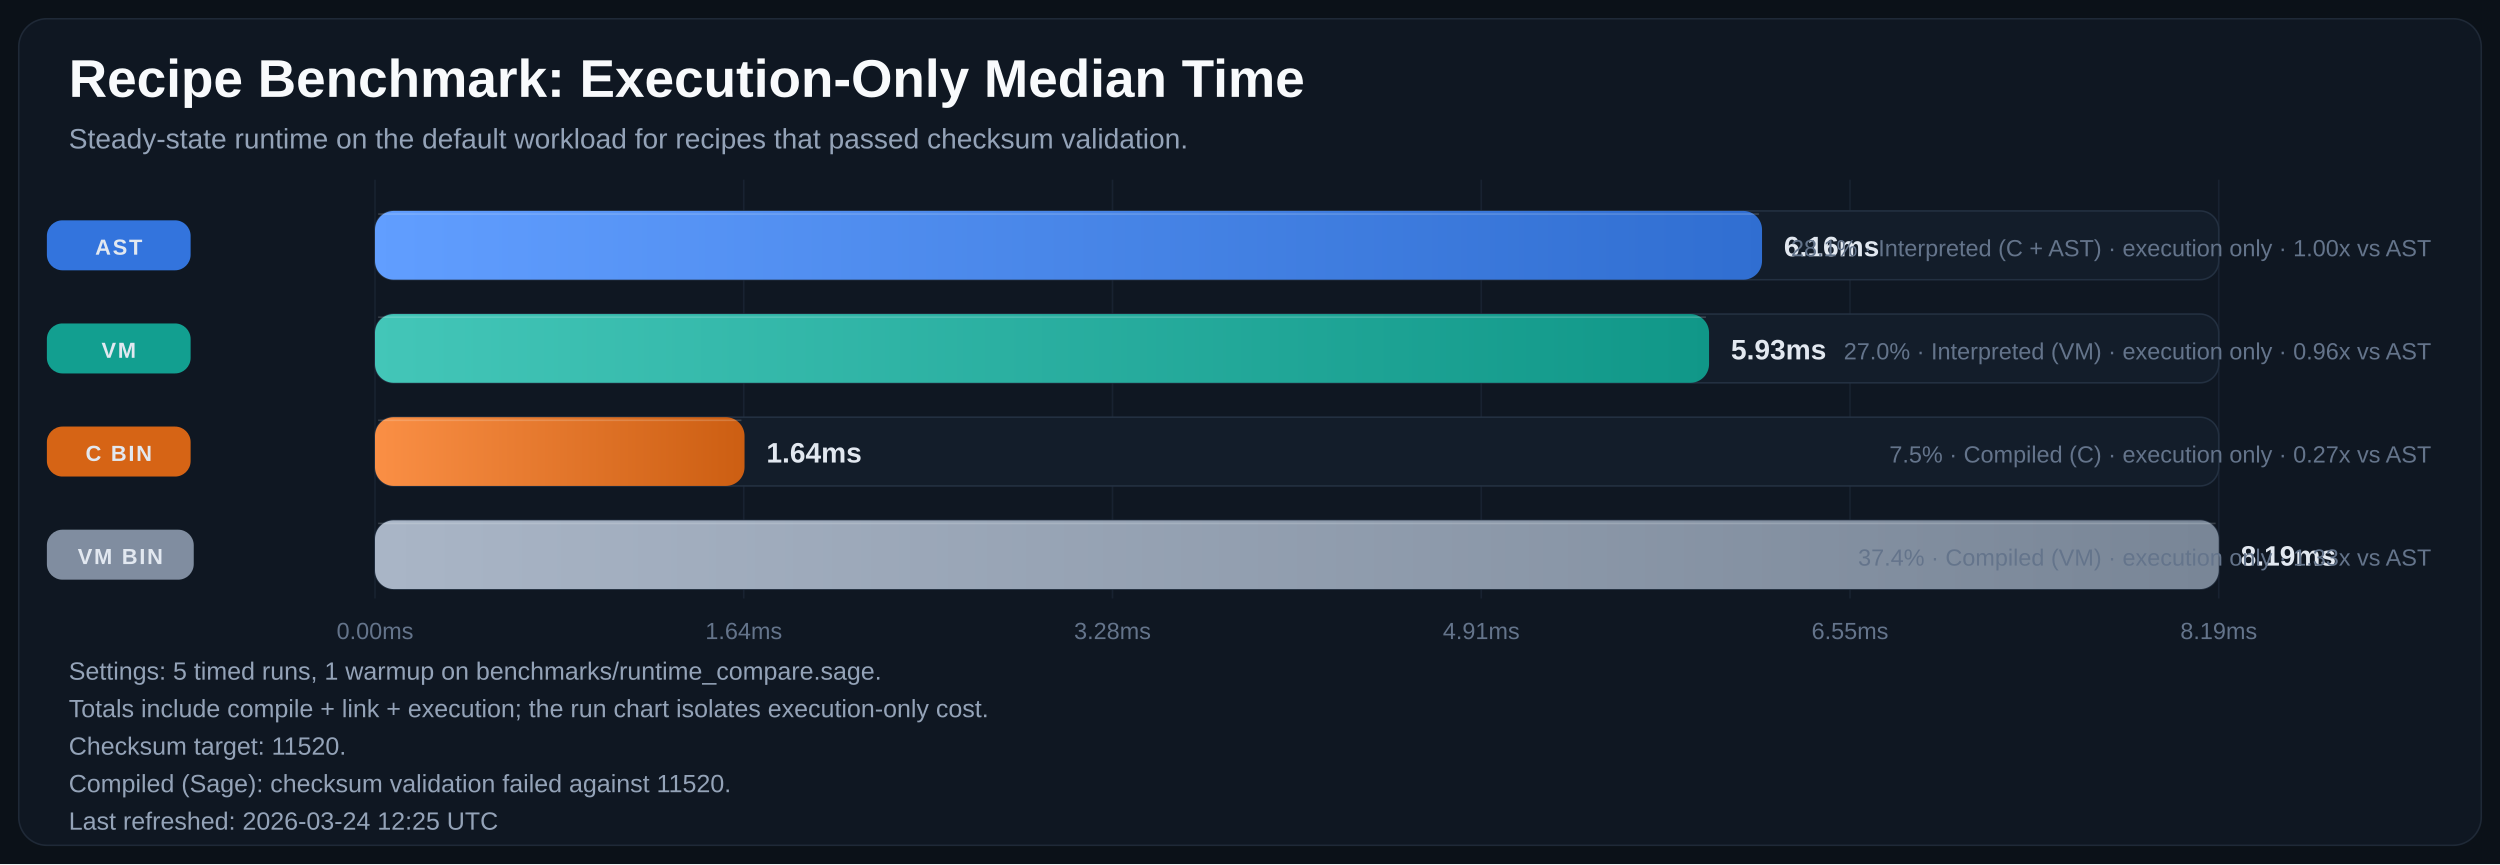
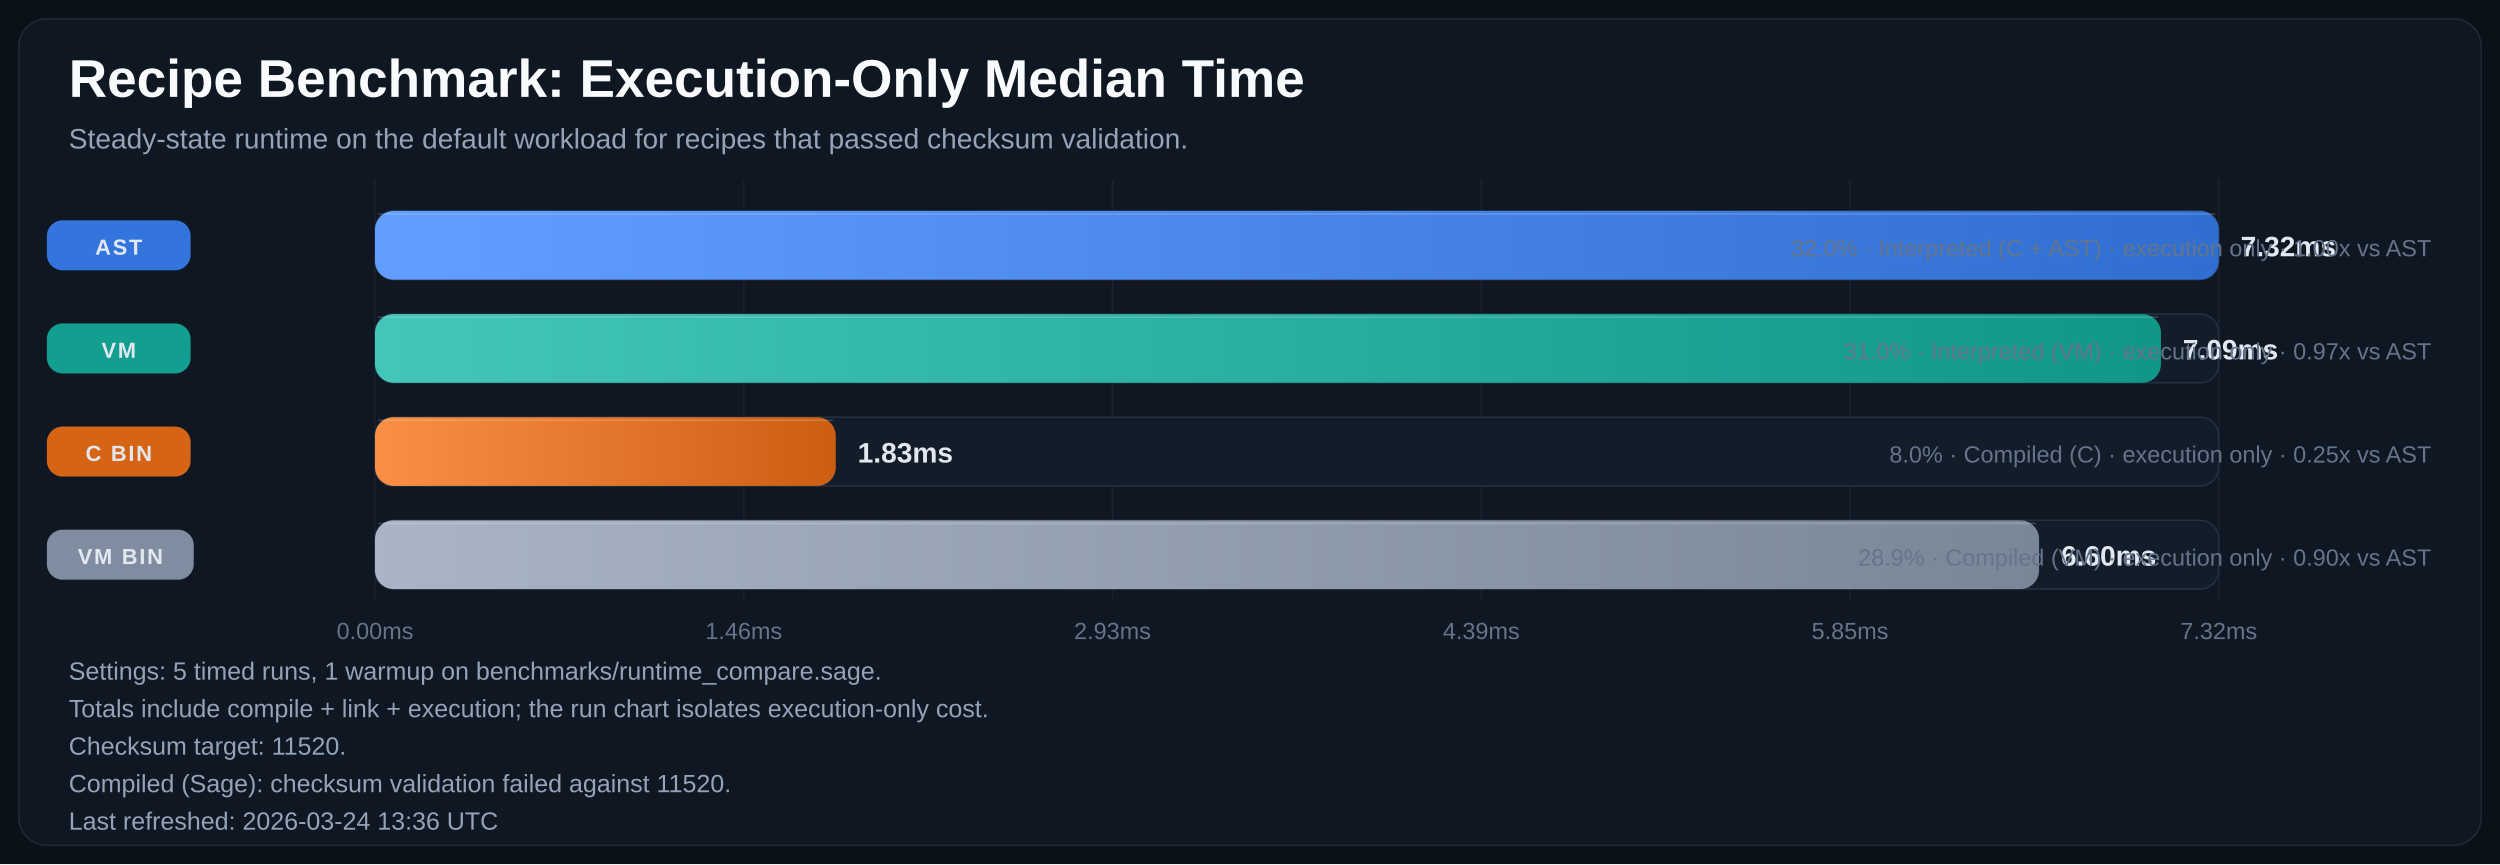
<svg xmlns="http://www.w3.org/2000/svg" width="1600" height="553" viewBox="0 0 1600 553" role="img" aria-labelledby="title desc">
  <defs>
    <linearGradient id="bar-gradient-0" x1="0%" y1="0%" x2="100%" y2="0%">
      <stop offset="0%" stop-color="#619EFF" />
      <stop offset="100%" stop-color="#306ED1" />
    </linearGradient>
    <linearGradient id="bar-gradient-1" x1="0%" y1="0%" x2="100%" y2="0%">
      <stop offset="0%" stop-color="#43C6B8" />
      <stop offset="100%" stop-color="#109788" />
    </linearGradient>
    <linearGradient id="bar-gradient-2" x1="0%" y1="0%" x2="100%" y2="0%">
      <stop offset="0%" stop-color="#FA8F45" />
      <stop offset="100%" stop-color="#CC5E12" />
    </linearGradient>
    <linearGradient id="bar-gradient-3" x1="0%" y1="0%" x2="100%" y2="0%">
      <stop offset="0%" stop-color="#A9B5C6" />
      <stop offset="100%" stop-color="#798697" />
    </linearGradient>
  </defs>
  <rect width="100%" height="100%" fill="#0B1118" />
  <rect x="12" y="12" width="1576" height="529" rx="18" fill="#0F1722" stroke="#1F2937" />
  <text x="44" y="62" fill="#F8FAFC" font-size="34" font-family="Segoe UI, Arial, sans-serif" font-weight="700">Recipe Benchmark: Execution-Only Median Time</text>
  <text x="44" y="95" fill="#94A3B8" font-size="18" font-family="Segoe UI, Arial, sans-serif">Steady-state runtime on the default workload for recipes that passed checksum validation.</text>
  <line x1="240.0" y1="115" x2="240.0" y2="383" stroke="#182231" stroke-width="1" />
  <text x="240.0" y="409" text-anchor="middle" fill="#64748B" font-size="15" font-family="Segoe UI, Arial, sans-serif">0.00ms</text>
  <line x1="476.0" y1="115" x2="476.0" y2="383" stroke="#182231" stroke-width="1" />
-   <text x="476.0" y="409" text-anchor="middle" fill="#64748B" font-size="15" font-family="Segoe UI, Arial, sans-serif">1.64ms</text>
+   <text x="476.0" y="409" text-anchor="middle" fill="#64748B" font-size="15" font-family="Segoe UI, Arial, sans-serif">1.46ms</text>
  <line x1="712.0" y1="115" x2="712.0" y2="383" stroke="#182231" stroke-width="1" />
-   <text x="712.0" y="409" text-anchor="middle" fill="#64748B" font-size="15" font-family="Segoe UI, Arial, sans-serif">3.28ms</text>
+   <text x="712.0" y="409" text-anchor="middle" fill="#64748B" font-size="15" font-family="Segoe UI, Arial, sans-serif">2.93ms</text>
  <line x1="948.0" y1="115" x2="948.0" y2="383" stroke="#182231" stroke-width="1" />
-   <text x="948.0" y="409" text-anchor="middle" fill="#64748B" font-size="15" font-family="Segoe UI, Arial, sans-serif">4.91ms</text>
+   <text x="948.0" y="409" text-anchor="middle" fill="#64748B" font-size="15" font-family="Segoe UI, Arial, sans-serif">4.39ms</text>
  <line x1="1184.0" y1="115" x2="1184.0" y2="383" stroke="#182231" stroke-width="1" />
-   <text x="1184.0" y="409" text-anchor="middle" fill="#64748B" font-size="15" font-family="Segoe UI, Arial, sans-serif">6.55ms</text>
+   <text x="1184.0" y="409" text-anchor="middle" fill="#64748B" font-size="15" font-family="Segoe UI, Arial, sans-serif">5.85ms</text>
  <line x1="1420.0" y1="115" x2="1420.0" y2="383" stroke="#182231" stroke-width="1" />
-   <text x="1420.0" y="409" text-anchor="middle" fill="#64748B" font-size="15" font-family="Segoe UI, Arial, sans-serif">8.19ms</text>
+   <text x="1420.0" y="409" text-anchor="middle" fill="#64748B" font-size="15" font-family="Segoe UI, Arial, sans-serif">7.32ms</text>
  <rect x="30" y="141.0" width="92" height="32" rx="10" fill="#3479E6" opacity="0.95" />
  <text x="76.0" y="163.0" text-anchor="middle" fill="#E2E8F0" font-size="14" font-family="Segoe UI, Arial, sans-serif" font-weight="700" letter-spacing="1.1">AST</text>
  <rect x="240" y="135" width="1180" height="44" rx="12" fill="#131D2A" stroke="#233041" />
-   <rect x="240" y="135" width="887.7" height="44" rx="12" fill="url(#bar-gradient-0)" />
-   <line x1="242.0" y1="137.0" x2="1125.7" y2="137.0" stroke="#F8FAFC" stroke-opacity="0.18" />
-   <text x="1141.7" y="164.0" fill="#E2E8F0" font-size="18" font-family="Segoe UI, Arial, sans-serif" font-weight="700">6.16ms</text>
-   <text x="1556" y="164.0" text-anchor="end" fill="#64748B" font-size="15" font-family="Segoe UI, Arial, sans-serif">28.1% · Interpreted (C + AST) · execution only · 1.00x vs AST</text>
+   <rect x="240" y="135" width="1180.0" height="44" rx="12" fill="url(#bar-gradient-0)" />
+   <line x1="242.0" y1="137.0" x2="1418.0" y2="137.0" stroke="#F8FAFC" stroke-opacity="0.18" />
+   <text x="1434.0" y="164.0" fill="#E2E8F0" font-size="18" font-family="Segoe UI, Arial, sans-serif" font-weight="700">7.32ms</text>
+   <text x="1556" y="164.0" text-anchor="end" fill="#64748B" font-size="15" font-family="Segoe UI, Arial, sans-serif">32.0% · Interpreted (C + AST) · execution only · 1.00x vs AST</text>
  <rect x="30" y="207.0" width="92" height="32" rx="10" fill="#12A695" opacity="0.95" />
  <text x="76.0" y="229.0" text-anchor="middle" fill="#E2E8F0" font-size="14" font-family="Segoe UI, Arial, sans-serif" font-weight="700" letter-spacing="1.1">VM</text>
  <rect x="240" y="201" width="1180" height="44" rx="12" fill="#131D2A" stroke="#233041" />
-   <rect x="240" y="201" width="853.8" height="44" rx="12" fill="url(#bar-gradient-1)" />
-   <line x1="242.0" y1="203.0" x2="1091.8" y2="203.0" stroke="#F8FAFC" stroke-opacity="0.18" />
-   <text x="1107.8" y="230.0" fill="#E2E8F0" font-size="18" font-family="Segoe UI, Arial, sans-serif" font-weight="700">5.93ms</text>
-   <text x="1556" y="230.0" text-anchor="end" fill="#64748B" font-size="15" font-family="Segoe UI, Arial, sans-serif">27.0% · Interpreted (VM) · execution only · 0.96x vs AST</text>
+   <rect x="240" y="201" width="1143.0" height="44" rx="12" fill="url(#bar-gradient-1)" />
+   <line x1="242.0" y1="203.0" x2="1381.0" y2="203.0" stroke="#F8FAFC" stroke-opacity="0.18" />
+   <text x="1397.0" y="230.0" fill="#E2E8F0" font-size="18" font-family="Segoe UI, Arial, sans-serif" font-weight="700">7.09ms</text>
+   <text x="1556" y="230.0" text-anchor="end" fill="#64748B" font-size="15" font-family="Segoe UI, Arial, sans-serif">31.0% · Interpreted (VM) · execution only · 0.97x vs AST</text>
  <rect x="30" y="273.0" width="92" height="32" rx="10" fill="#E06814" opacity="0.95" />
  <text x="76.0" y="295.0" text-anchor="middle" fill="#E2E8F0" font-size="14" font-family="Segoe UI, Arial, sans-serif" font-weight="700" letter-spacing="1.1">C BIN</text>
  <rect x="240" y="267" width="1180" height="44" rx="12" fill="#131D2A" stroke="#233041" />
-   <rect x="240" y="267" width="236.5" height="44" rx="12" fill="url(#bar-gradient-2)" />
-   <line x1="242.0" y1="269.0" x2="474.5" y2="269.0" stroke="#F8FAFC" stroke-opacity="0.18" />
-   <text x="490.5" y="296.0" fill="#E2E8F0" font-size="18" font-family="Segoe UI, Arial, sans-serif" font-weight="700">1.64ms</text>
-   <text x="1556" y="296.0" text-anchor="end" fill="#64748B" font-size="15" font-family="Segoe UI, Arial, sans-serif">7.5% · Compiled (C) · execution only · 0.27x vs AST</text>
+   <rect x="240" y="267" width="294.9" height="44" rx="12" fill="url(#bar-gradient-2)" />
+   <line x1="242.0" y1="269.0" x2="532.9" y2="269.0" stroke="#F8FAFC" stroke-opacity="0.18" />
+   <text x="548.9" y="296.0" fill="#E2E8F0" font-size="18" font-family="Segoe UI, Arial, sans-serif" font-weight="700">1.83ms</text>
+   <text x="1556" y="296.0" text-anchor="end" fill="#64748B" font-size="15" font-family="Segoe UI, Arial, sans-serif">8.0% · Compiled (C) · execution only · 0.25x vs AST</text>
  <rect x="30" y="339.0" width="94" height="32" rx="10" fill="#8593A6" opacity="0.95" />
  <text x="77.0" y="361.0" text-anchor="middle" fill="#E2E8F0" font-size="14" font-family="Segoe UI, Arial, sans-serif" font-weight="700" letter-spacing="1.1">VM BIN</text>
  <rect x="240" y="333" width="1180" height="44" rx="12" fill="#131D2A" stroke="#233041" />
-   <rect x="240" y="333" width="1180.0" height="44" rx="12" fill="url(#bar-gradient-3)" />
-   <line x1="242.0" y1="335.0" x2="1418.0" y2="335.0" stroke="#F8FAFC" stroke-opacity="0.18" />
-   <text x="1434.0" y="362.0" fill="#E2E8F0" font-size="18" font-family="Segoe UI, Arial, sans-serif" font-weight="700">8.19ms</text>
-   <text x="1556" y="362.0" text-anchor="end" fill="#64748B" font-size="15" font-family="Segoe UI, Arial, sans-serif">37.4% · Compiled (VM) · execution only · 1.33x vs AST</text>
+   <rect x="240" y="333" width="1065.0" height="44" rx="12" fill="url(#bar-gradient-3)" />
+   <line x1="242.0" y1="335.0" x2="1303.0" y2="335.0" stroke="#F8FAFC" stroke-opacity="0.18" />
+   <text x="1319.0" y="362.0" fill="#E2E8F0" font-size="18" font-family="Segoe UI, Arial, sans-serif" font-weight="700">6.60ms</text>
+   <text x="1556" y="362.0" text-anchor="end" fill="#64748B" font-size="15" font-family="Segoe UI, Arial, sans-serif">28.9% · Compiled (VM) · execution only · 0.90x vs AST</text>
  <text x="44" y="435" fill="#94A3B8" font-size="16" font-family="Segoe UI, Arial, sans-serif">Settings: 5 timed runs, 1 warmup on benchmarks/runtime_compare.sage.</text>
  <text x="44" y="459" fill="#94A3B8" font-size="16" font-family="Segoe UI, Arial, sans-serif">Totals include compile + link + execution; the run chart isolates execution-only cost.</text>
  <text x="44" y="483" fill="#94A3B8" font-size="16" font-family="Segoe UI, Arial, sans-serif">Checksum target: 11520.</text>
  <text x="44" y="507" fill="#94A3B8" font-size="16" font-family="Segoe UI, Arial, sans-serif">Compiled (Sage): checksum validation failed against 11520.</text>
-   <text x="44" y="531" fill="#94A3B8" font-size="16" font-family="Segoe UI, Arial, sans-serif">Last refreshed: 2026-03-24 12:25 UTC</text>
+   <text x="44" y="531" fill="#94A3B8" font-size="16" font-family="Segoe UI, Arial, sans-serif">Last refreshed: 2026-03-24 13:36 UTC</text>
</svg>
